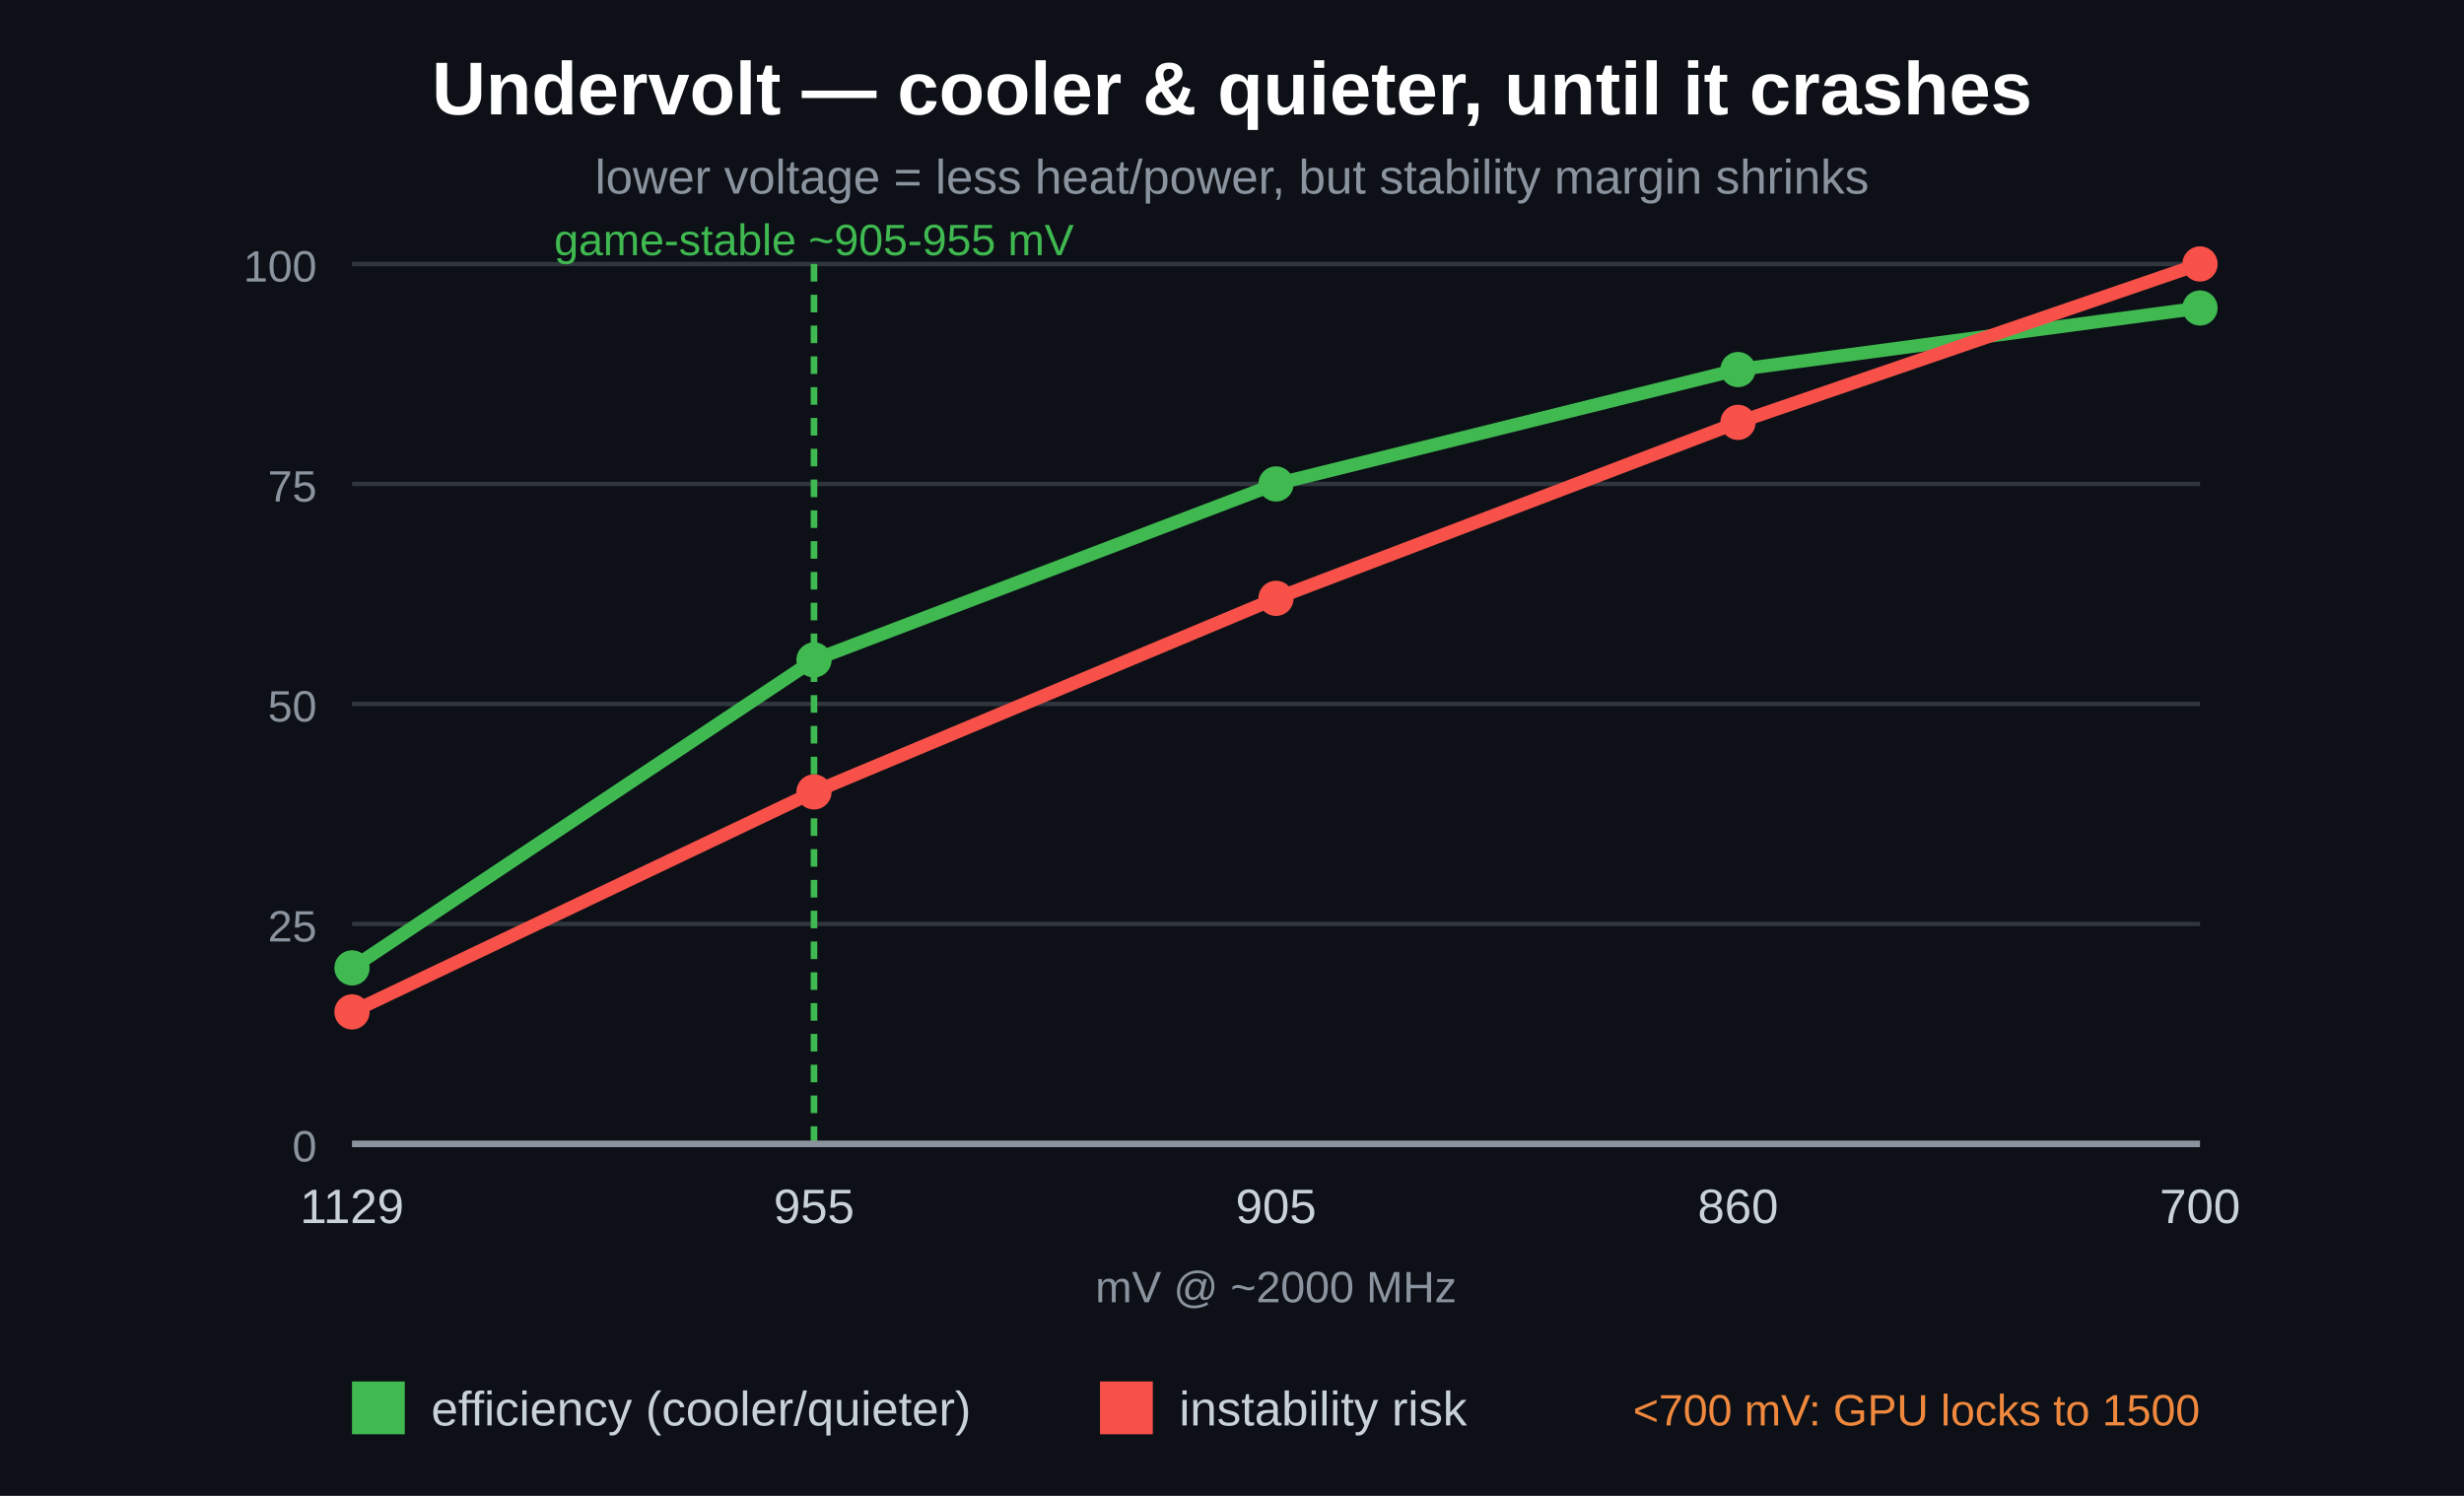
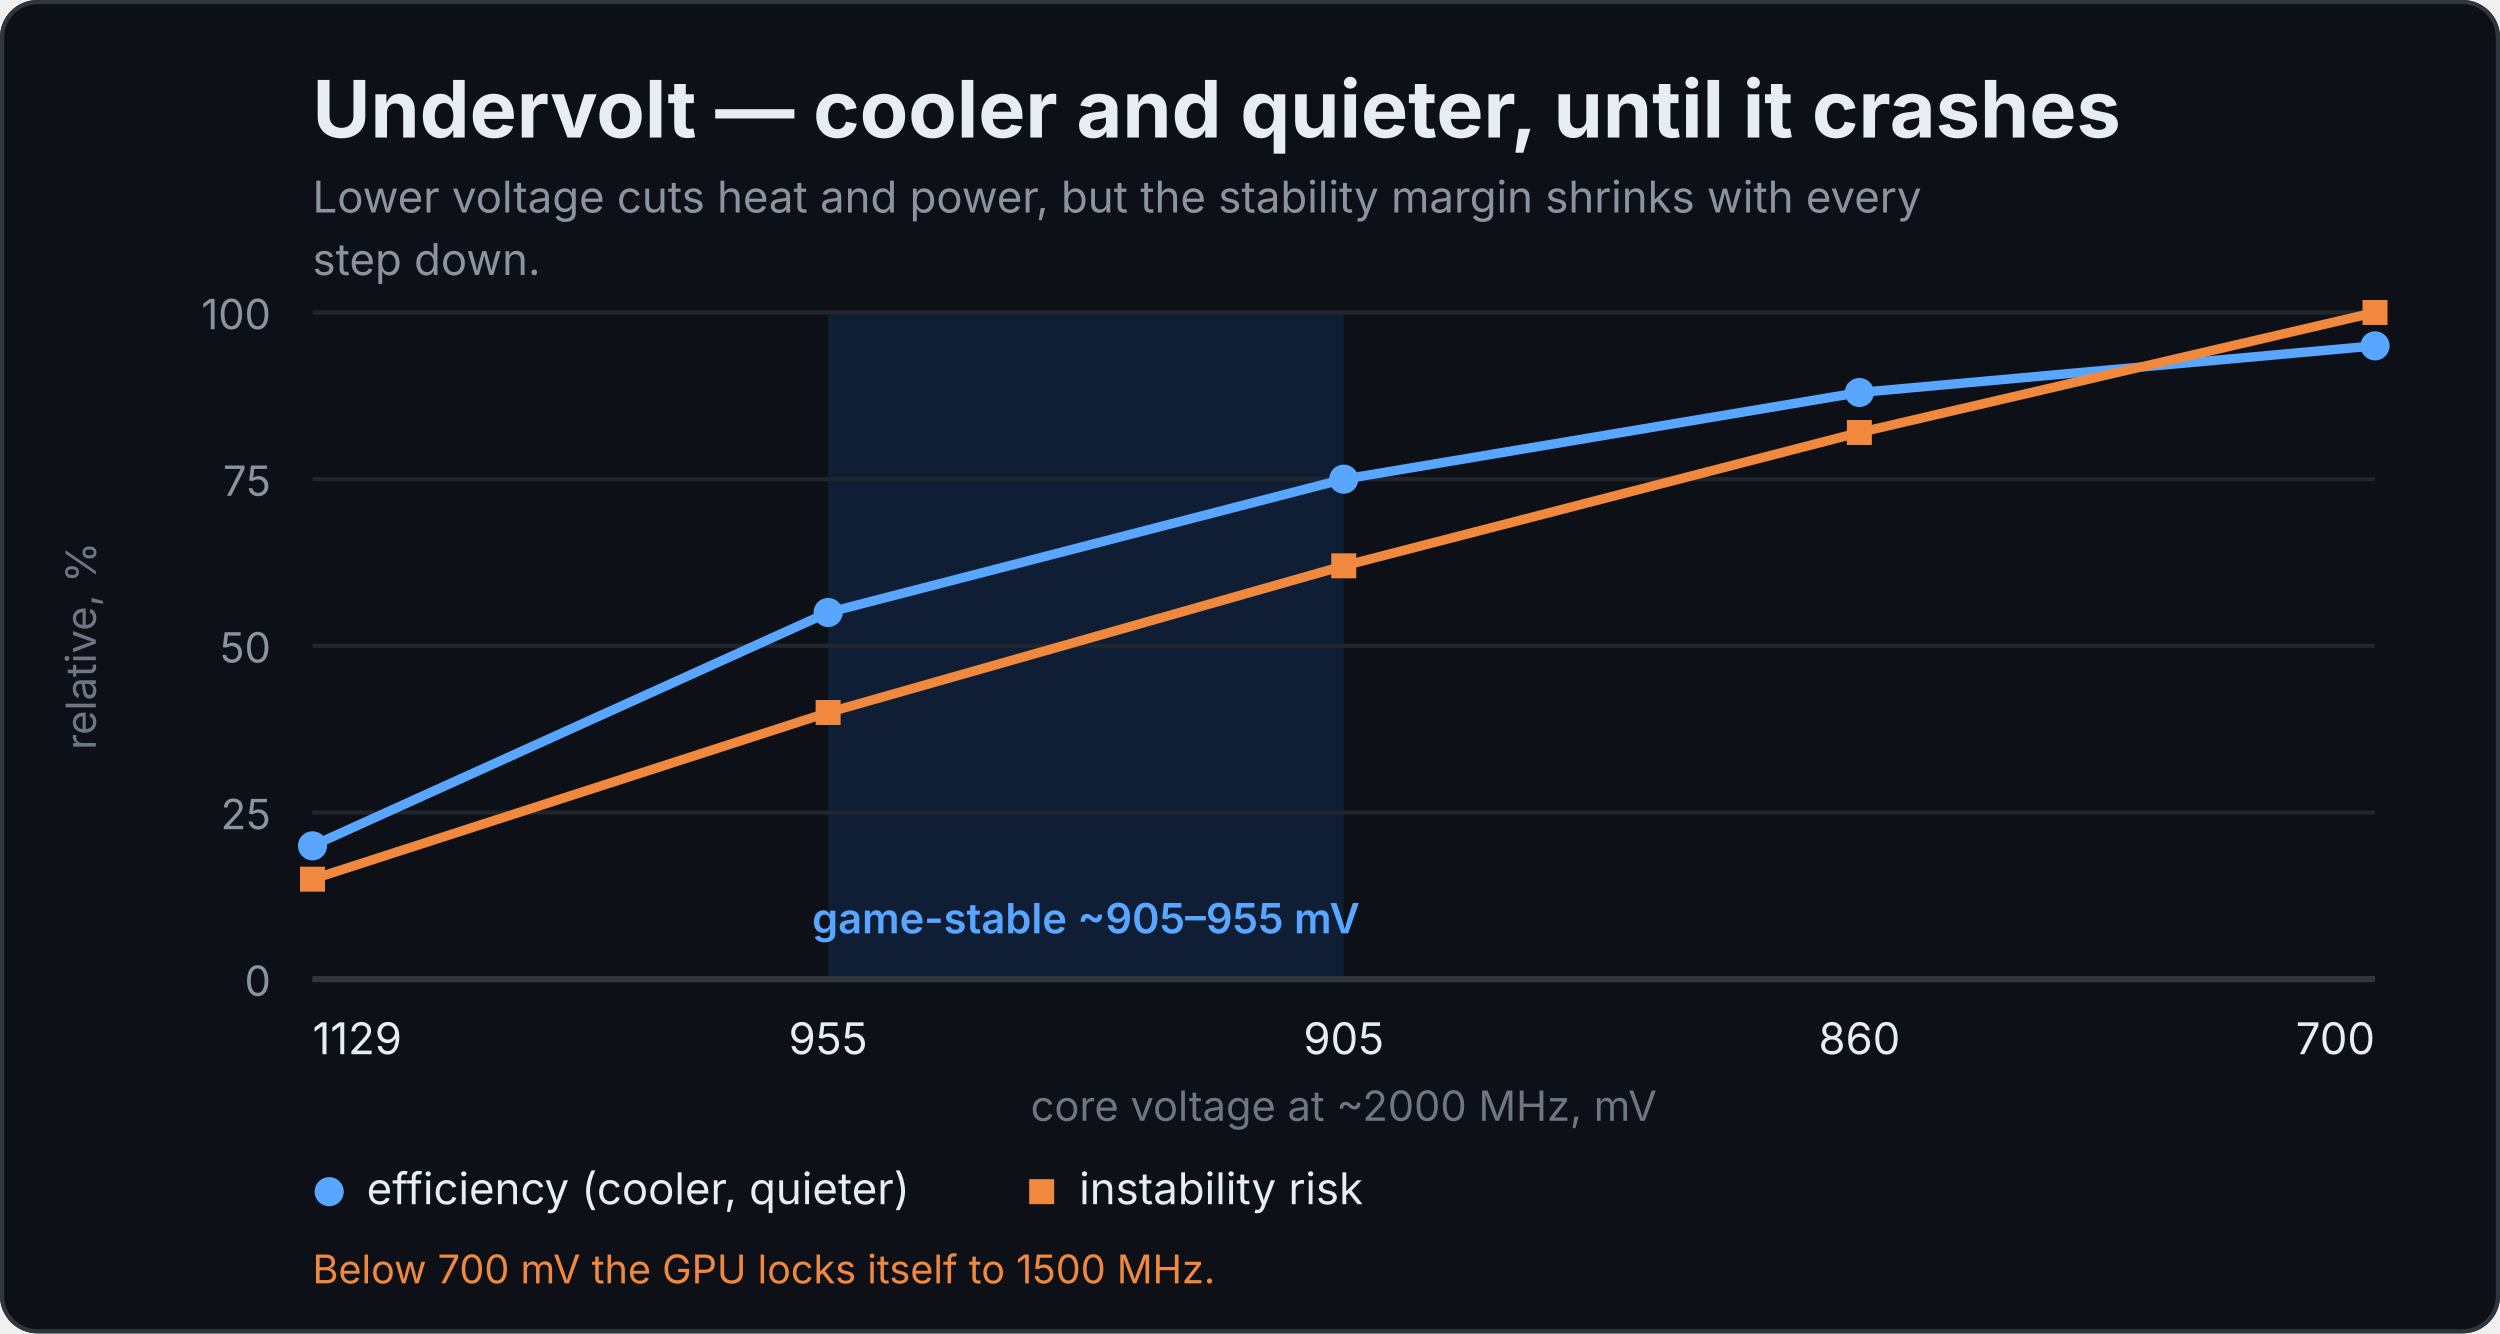
- <svg xmlns="http://www.w3.org/2000/svg" viewBox="0 0 560 340" font-family="Segoe UI,Arial,sans-serif">
-   <rect width="560" height="340" fill="#0d1117" />
-   <text x="280.0" y="26" fill="#fff" font-size="17" font-weight="700" text-anchor="middle">Undervolt — cooler &amp; quieter, until it crashes</text>
-   <text x="280.0" y="44" fill="#8b949e" font-size="11" text-anchor="middle">lower voltage = less heat/power, but stability margin shrinks</text>
-   <line x1="80" y1="260.0" x2="500" y2="260.0" stroke="#30363d" stroke-width="1" />
-   <text x="72" y="264.0" fill="#8b949e" font-size="10" text-anchor="end">0</text>
-   <line x1="80" y1="210.0" x2="500" y2="210.0" stroke="#30363d" stroke-width="1" />
-   <text x="72" y="214.0" fill="#8b949e" font-size="10" text-anchor="end">25</text>
-   <line x1="80" y1="160.0" x2="500" y2="160.0" stroke="#30363d" stroke-width="1" />
-   <text x="72" y="164.0" fill="#8b949e" font-size="10" text-anchor="end">50</text>
-   <line x1="80" y1="110.0" x2="500" y2="110.0" stroke="#30363d" stroke-width="1" />
-   <text x="72" y="114.0" fill="#8b949e" font-size="10" text-anchor="end">75</text>
-   <line x1="80" y1="60.0" x2="500" y2="60.0" stroke="#30363d" stroke-width="1" />
-   <text x="72" y="64.0" fill="#8b949e" font-size="10" text-anchor="end">100</text>
-   <line x1="185.0" y1="60" x2="185.0" y2="260" stroke="#3fb950" stroke-width="1.5" stroke-dasharray="4 3" />
-   <line x1="80" y1="260" x2="500" y2="260" stroke="#8b949e" stroke-width="1.5" />
-   <text x="80.0" y="278.0" fill="#c9d1d9" font-size="11" text-anchor="middle">1129</text>
-   <text x="185.0" y="278.0" fill="#c9d1d9" font-size="11" text-anchor="middle">955</text>
-   <text x="290.0" y="278.0" fill="#c9d1d9" font-size="11" text-anchor="middle">905</text>
-   <text x="395.0" y="278.0" fill="#c9d1d9" font-size="11" text-anchor="middle">860</text>
-   <text x="500.0" y="278.0" fill="#c9d1d9" font-size="11" text-anchor="middle">700</text>
-   <text x="290.0" y="296.0" fill="#8b949e" font-size="10" text-anchor="middle">mV @ ~2000 MHz</text>
-   <polyline points="80.0,220.0 185.0,150.0 290.0,110.0 395.0,84.0 500.0,70.0" fill="none" stroke="#3fb950" stroke-width="3" />
-   <circle cx="80.0" cy="220.0" r="4" fill="#3fb950" />
-   <circle cx="185.0" cy="150.0" r="4" fill="#3fb950" />
-   <circle cx="290.0" cy="110.0" r="4" fill="#3fb950" />
-   <circle cx="395.0" cy="84.0" r="4" fill="#3fb950" />
-   <circle cx="500.0" cy="70.0" r="4" fill="#3fb950" />
-   <polyline points="80.0,230.0 185.0,180.0 290.0,136.0 395.0,96.0 500.0,60.0" fill="none" stroke="#f85149" stroke-width="3" />
-   <circle cx="80.0" cy="230.0" r="4" fill="#f85149" />
-   <circle cx="185.0" cy="180.0" r="4" fill="#f85149" />
-   <circle cx="290.0" cy="136.0" r="4" fill="#f85149" />
-   <circle cx="395.0" cy="96.0" r="4" fill="#f85149" />
-   <circle cx="500.0" cy="60.0" r="4" fill="#f85149" />
-   <rect x="80" y="314" width="12" height="12" fill="#3fb950" />
-   <text x="98" y="324" fill="#c9d1d9" font-size="11">efficiency (cooler/quieter)</text>
-   <rect x="250" y="314" width="12" height="12" fill="#f85149" />
-   <text x="268" y="324" fill="#c9d1d9" font-size="11">instability risk</text>
-   <text x="185.0" y="58.0" fill="#3fb950" font-size="10" text-anchor="middle">game-stable ~905-955 mV</text>
-   <text x="500" y="324" fill="#f0883e" font-size="10" text-anchor="end">&lt;700 mV: GPU locks to 1500</text>
+ <svg xmlns="http://www.w3.org/2000/svg" width="1200" height="640" viewBox="0 0 1200 640" role="img" aria-labelledby="t-undervolt-tradeoff d-undervolt-tradeoff" font-family="-apple-system, BlinkMacSystemFont, Segoe UI, sans-serif">
+   <rect width="1200" height="640" rx="18" fill="#0d1117" />
+   <rect x="1" y="1" width="1198" height="638" rx="17" fill="none" stroke="#30363d" stroke-width="2" />
+   <text x="150" y="66" font-size="38" font-weight="700" fill="#e6edf3">Undervolt — cooler and quieter, until it crashes</text>
+   <text x="150" y="102" font-size="21" fill="#8b949e">Lower voltage cuts heat and power, but the stability margin shrinks with every</text>
+   <text x="150" y="132" font-size="21" fill="#8b949e">step down.</text>
+   <rect x="397.5" y="150" width="247.5" height="320" fill="#1f6feb" opacity="0.14" />
+   <text x="521.25" y="448" text-anchor="middle" font-size="20" font-weight="600" fill="#58a6ff">game-stable ~905–955 mV</text>
+   <line x1="150" y1="470" x2="1140" y2="470" stroke="#21262d" stroke-width="2" />
+   <text x="130" y="478" text-anchor="end" font-size="20" fill="#8b949e">0</text>
+   <line x1="150" y1="390" x2="1140" y2="390" stroke="#21262d" stroke-width="2" />
+   <text x="130" y="398" text-anchor="end" font-size="20" fill="#8b949e">25</text>
+   <line x1="150" y1="310" x2="1140" y2="310" stroke="#21262d" stroke-width="2" />
+   <text x="130" y="318" text-anchor="end" font-size="20" fill="#8b949e">50</text>
+   <line x1="150" y1="230" x2="1140" y2="230" stroke="#21262d" stroke-width="2" />
+   <text x="130" y="238" text-anchor="end" font-size="20" fill="#8b949e">75</text>
+   <line x1="150" y1="150" x2="1140" y2="150" stroke="#21262d" stroke-width="2" />
+   <text x="130" y="158" text-anchor="end" font-size="20" fill="#8b949e">100</text>
+   <text transform="translate(46 310) rotate(-90)" text-anchor="middle" font-size="20" fill="#6e7681">relative, %</text>
+   <polyline points="150,406 397.5,294 645,230 892.5,188.4 1140,166" fill="none" stroke="#58a6ff" stroke-width="4.5" stroke-linejoin="round" stroke-linecap="round" />
+   <circle cx="150" cy="406" r="7" fill="#58a6ff" />
+   <circle cx="397.5" cy="294" r="7" fill="#58a6ff" />
+   <circle cx="645" cy="230" r="7" fill="#58a6ff" />
+   <circle cx="892.5" cy="188.4" r="7" fill="#58a6ff" />
+   <circle cx="1140" cy="166" r="7" fill="#58a6ff" />
+   <polyline points="150,422 397.5,342 645,271.6 892.5,207.6 1140,150" fill="none" stroke="#f0883e" stroke-width="4.5" stroke-linejoin="round" stroke-linecap="round" />
+   <rect x="144" y="416" width="12" height="12" fill="#f0883e" />
+   <rect x="391.5" y="336" width="12" height="12" fill="#f0883e" />
+   <rect x="639" y="265.6" width="12" height="12" fill="#f0883e" />
+   <rect x="886.5" y="201.6" width="12" height="12" fill="#f0883e" />
+   <rect x="1134" y="144" width="12" height="12" fill="#f0883e" />
+   <line x1="150" y1="470" x2="1140" y2="470" stroke="#30363d" stroke-width="3" />
+   <text x="150" y="506" text-anchor="start" font-size="21" fill="#e6edf3">1129</text>
+   <text x="397.5" y="506" text-anchor="middle" font-size="21" fill="#e6edf3">955</text>
+   <text x="645" y="506" text-anchor="middle" font-size="21" fill="#e6edf3">905</text>
+   <text x="892.5" y="506" text-anchor="middle" font-size="21" fill="#e6edf3">860</text>
+   <text x="1140" y="506" text-anchor="end" font-size="21" fill="#e6edf3">700</text>
+   <text x="645" y="538" text-anchor="middle" font-size="20" fill="#6e7681">core voltage at ~2000 MHz, mV</text>
+   <circle cx="158" cy="572" r="7" fill="#58a6ff" />
+   <text x="176" y="578" font-size="21" fill="#e6edf3">efficiency (cooler, quieter)</text>
+   <rect x="494" y="566" width="12" height="12" fill="#f0883e" />
+   <text x="518" y="578" font-size="21" fill="#e6edf3">instability risk</text>
+   <text x="150" y="616" font-size="19" fill="#f0883e">Below 700 mV the GPU locks itself to 1500 MHz.</text>
</svg>
